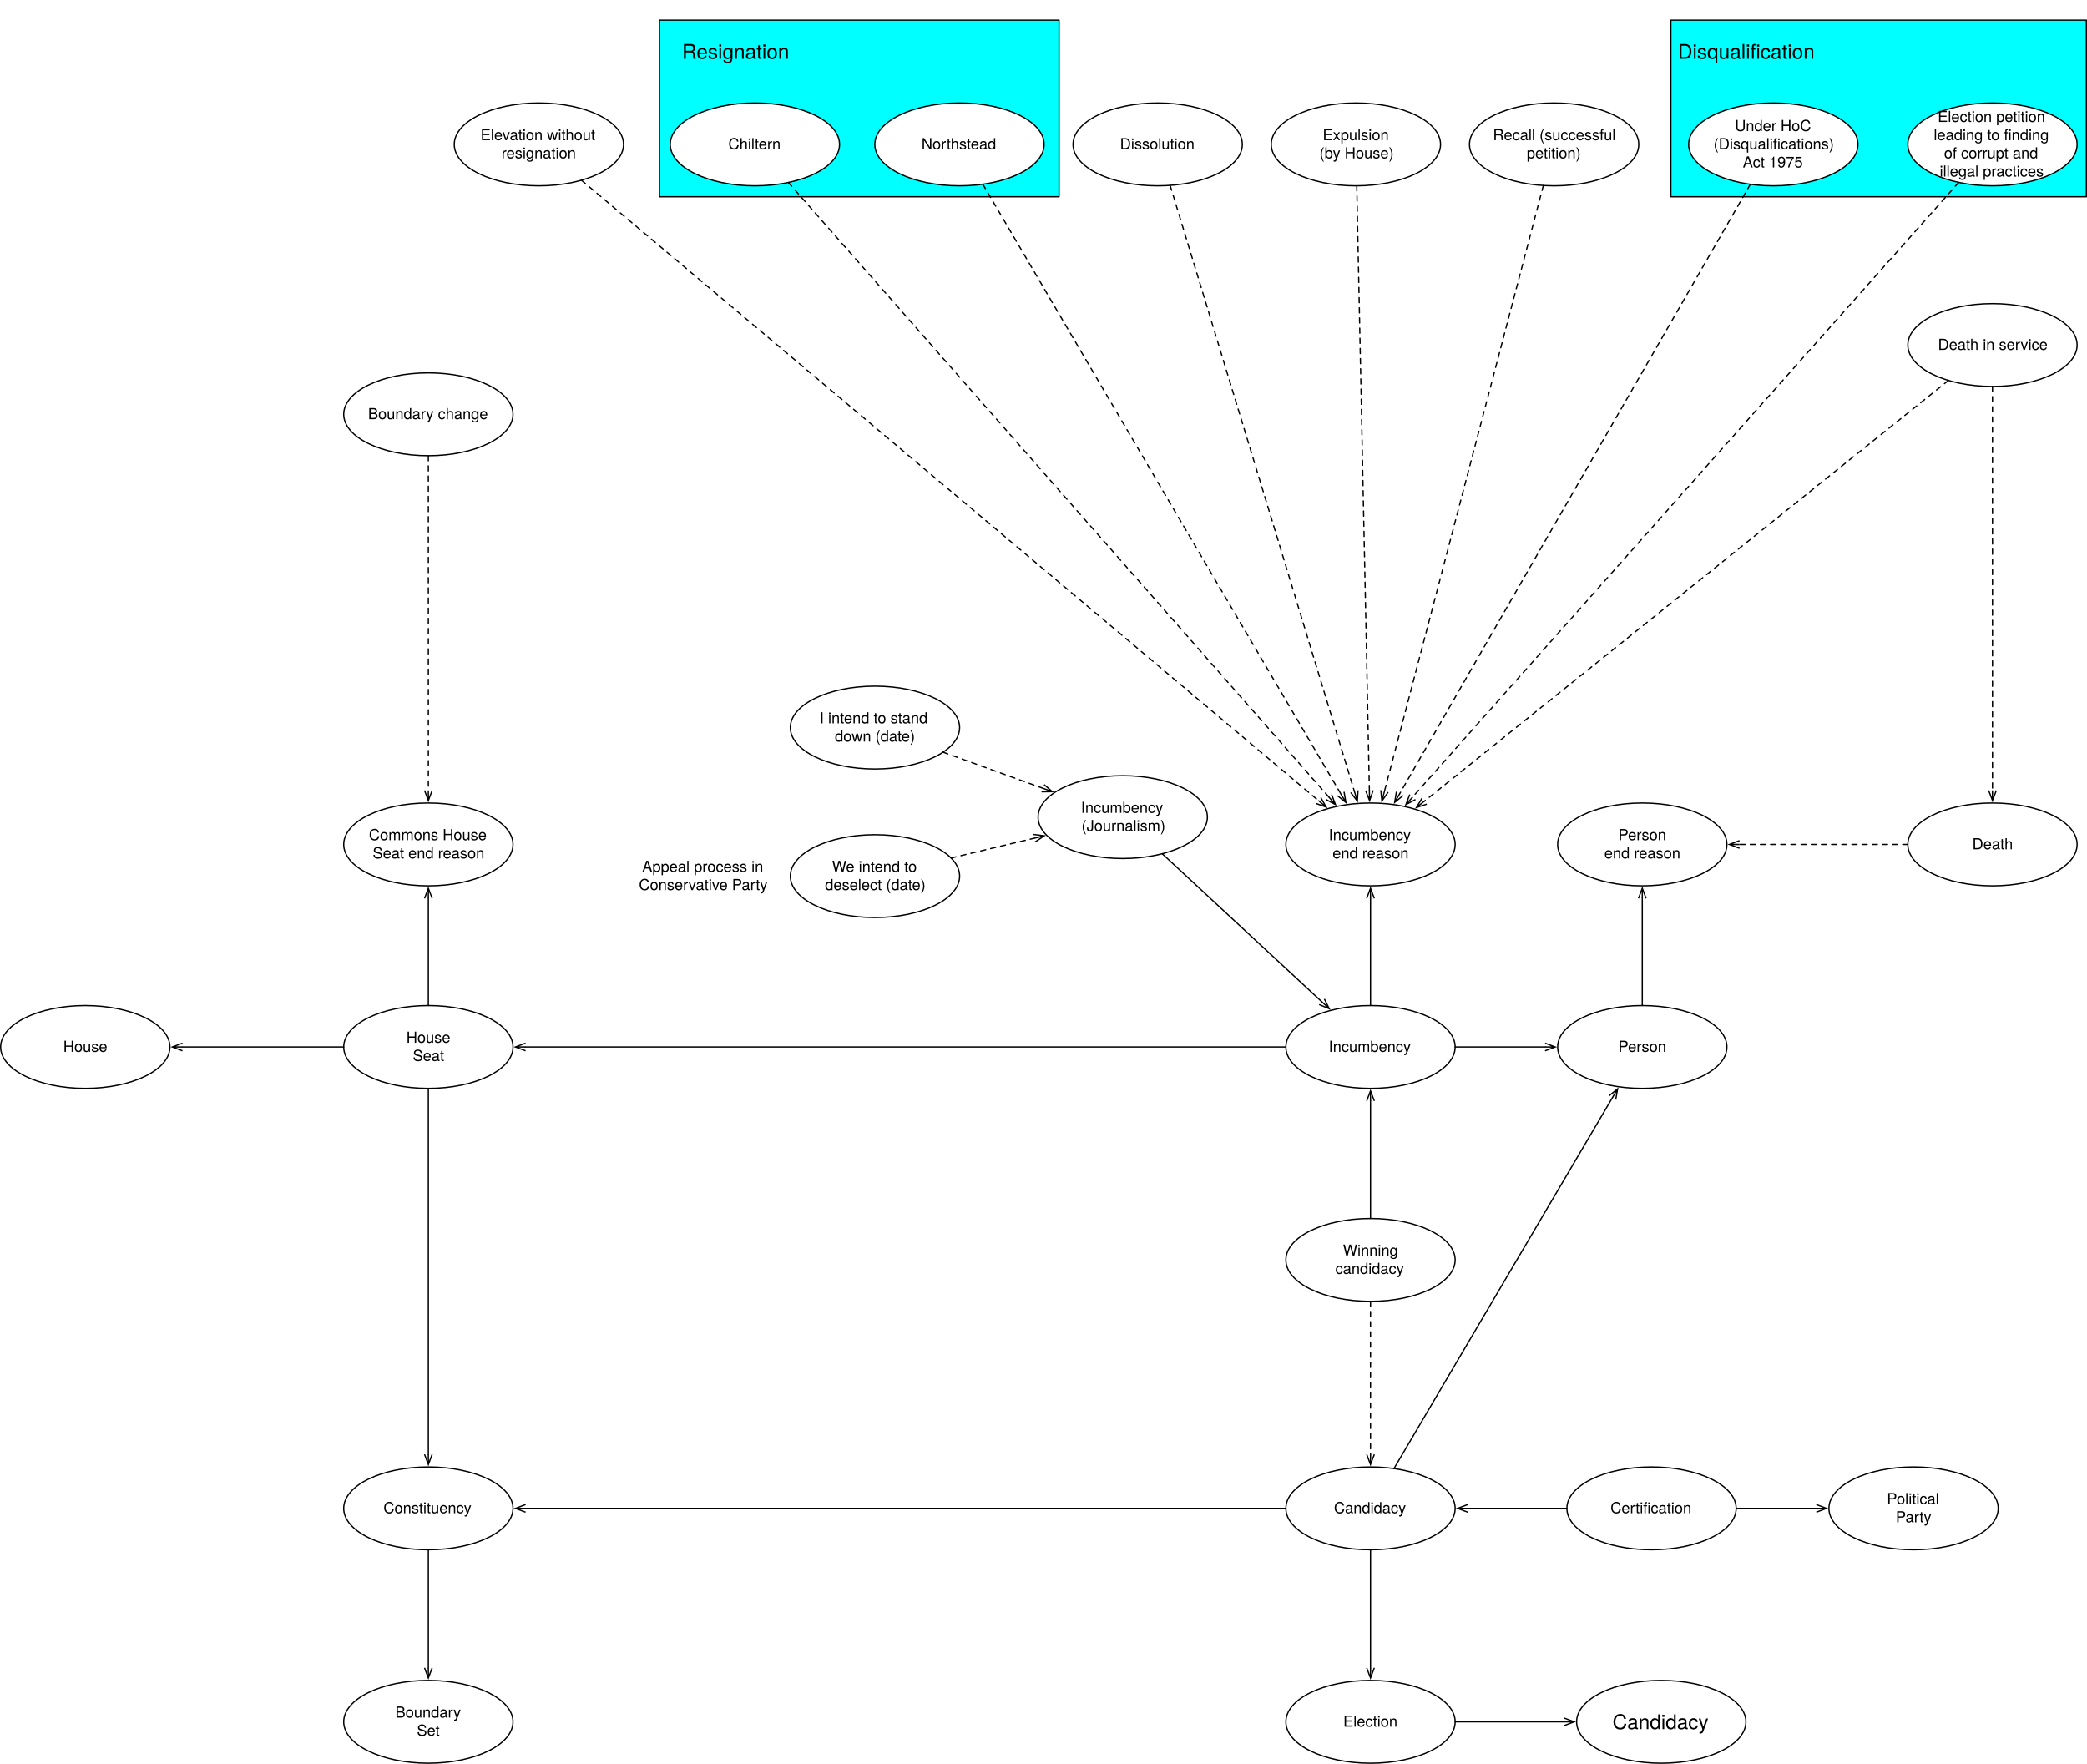
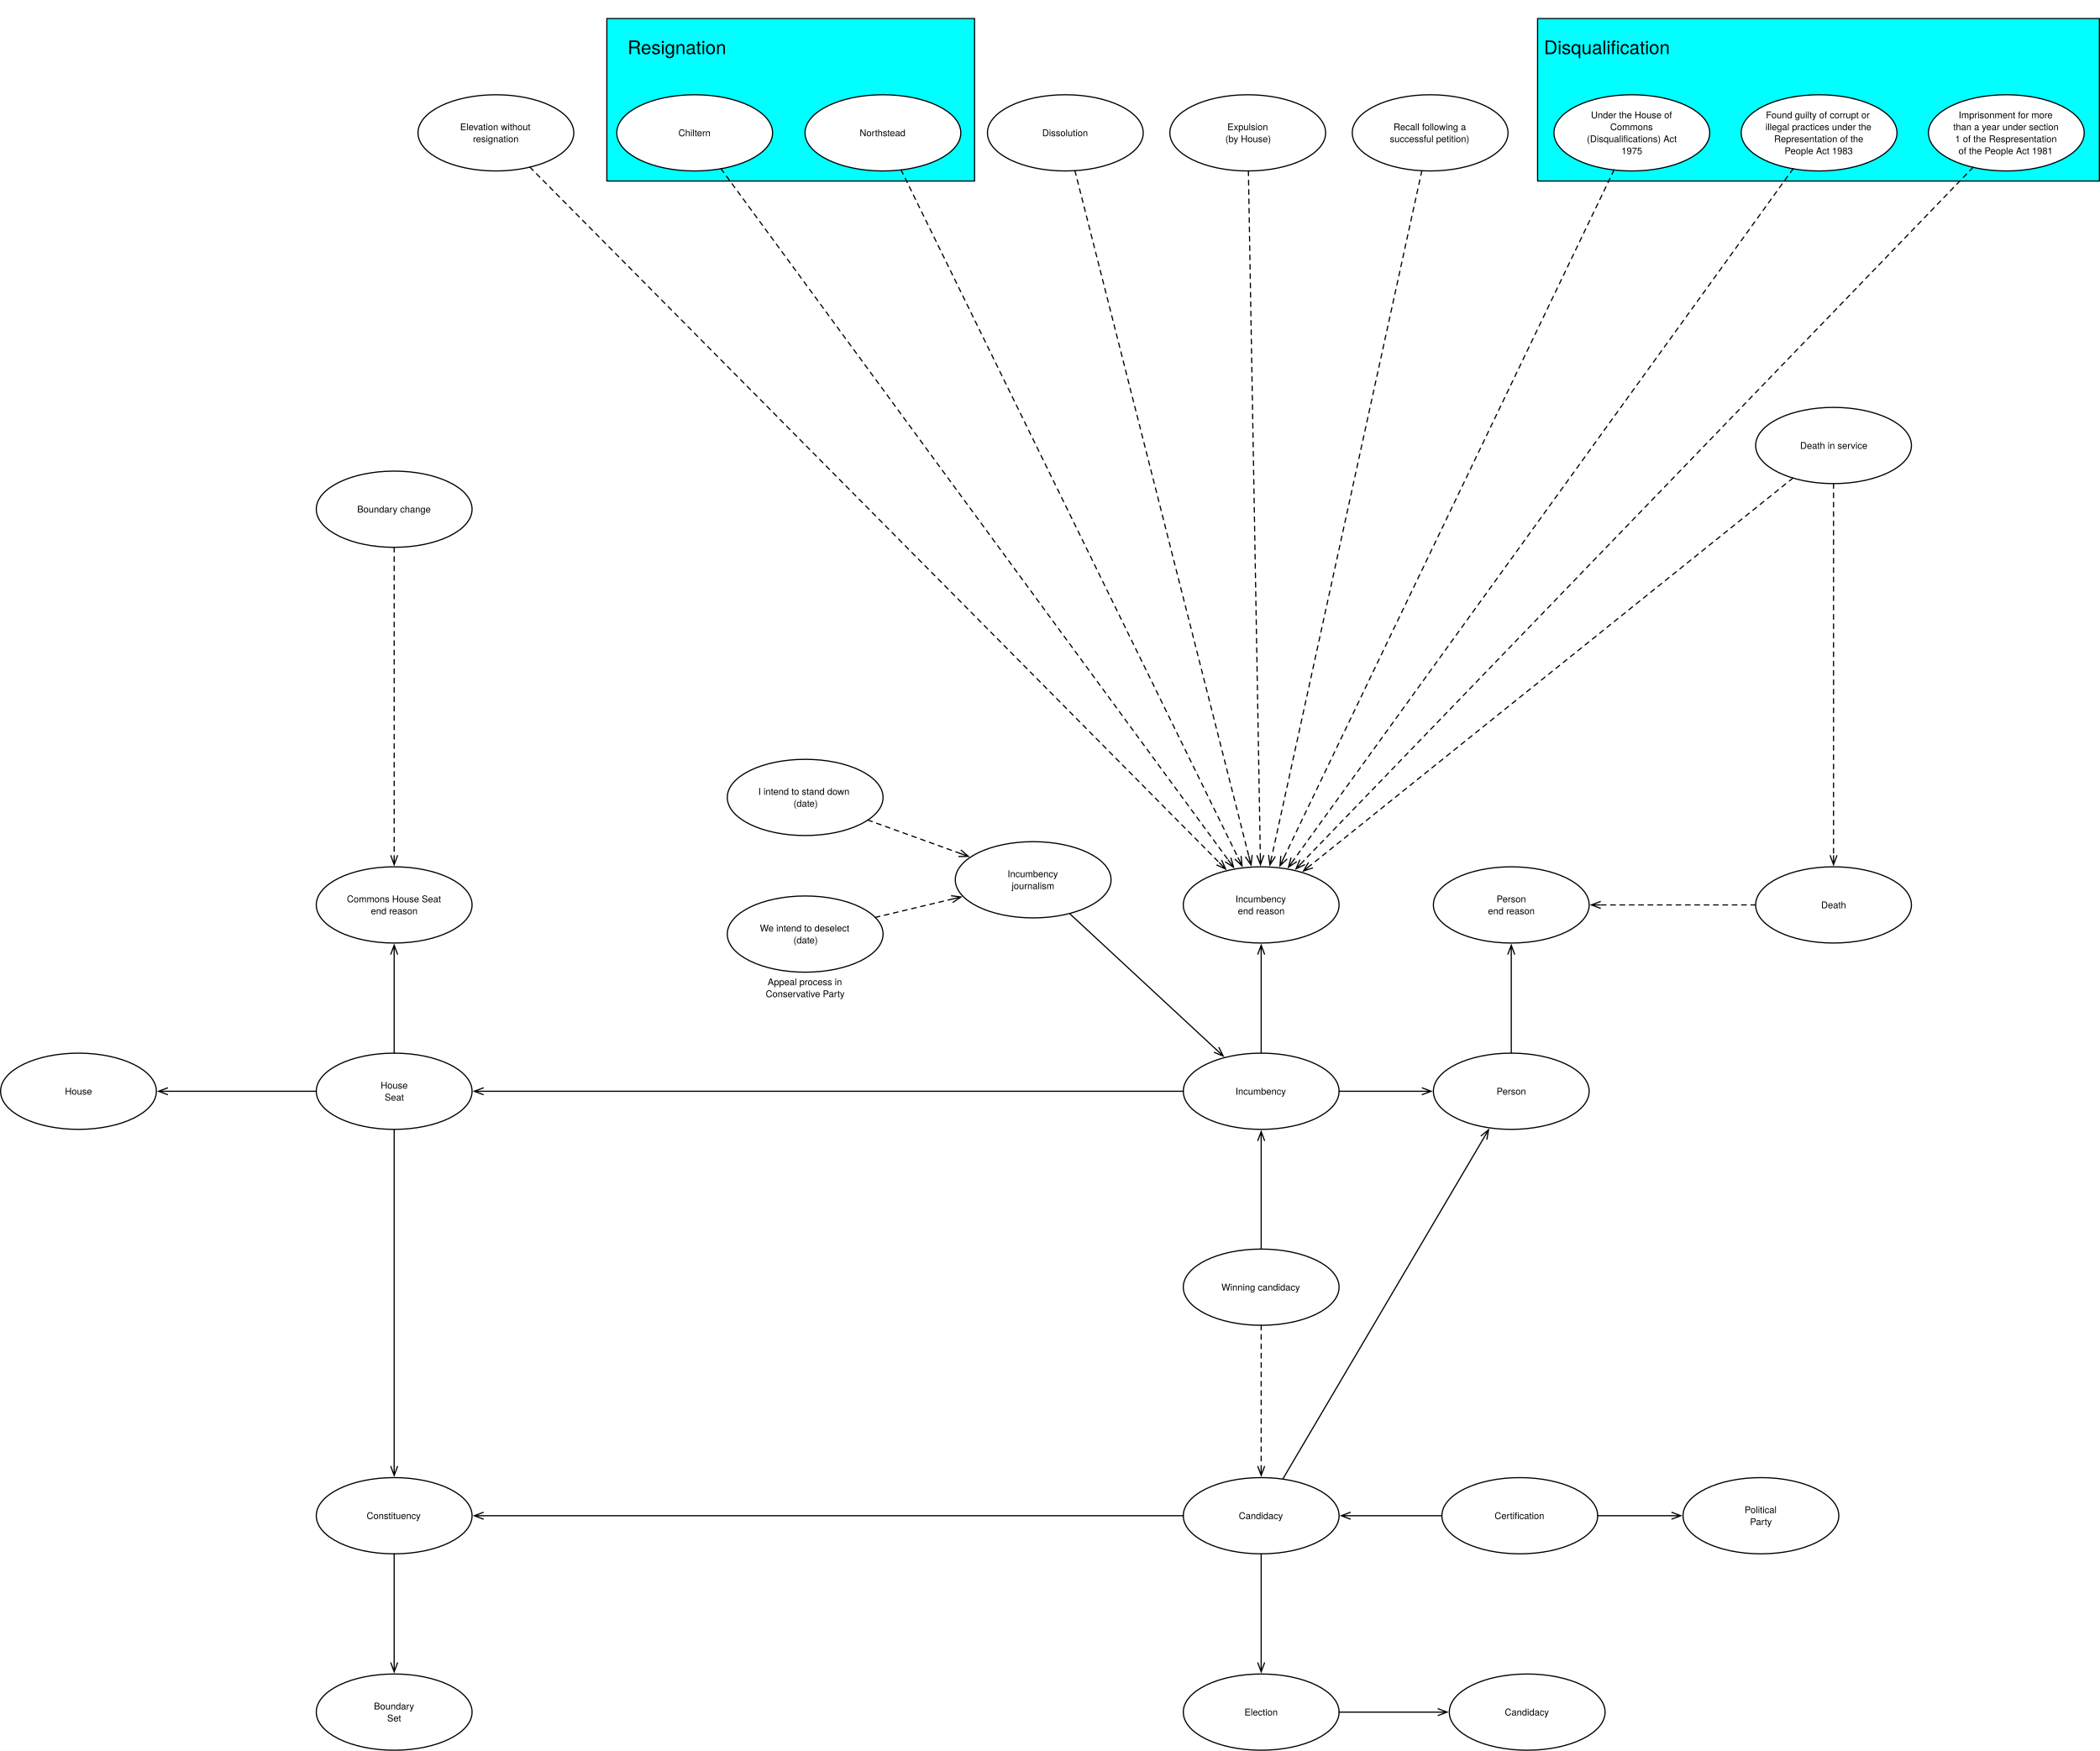
- <svg xmlns="http://www.w3.org/2000/svg" version="1.1" viewBox="-846.5 -469.451 1642.5 1388.148" width="1642.5" height="1388.148">
+ <svg xmlns="http://www.w3.org/2000/svg" version="1.1" viewBox="-846.5 -579 1796 1497.697" width="1796" height="1497.697">
  <defs>
    <marker orient="auto" overflow="visible" markerUnits="strokeWidth" id="StickArrow_Marker" stroke-linejoin="miter" stroke-miterlimit="10" viewBox="-1 -4 10 8" markerWidth="10" markerHeight="8" color="black">
      <g>
        <path d="M 8 0 L 0 0 M 0 -3 L 8 0 L 0 3" fill="none" stroke="currentColor" stroke-width="1" />
      </g>
    </marker>
  </defs>
-   <g id="Canvas_1" stroke="none" stroke-dasharray="none" fill-opacity="1" stroke-opacity="1" fill="none">
-     <rect fill="white" x="-846.5" y="-469.451" width="1642.5" height="1388.148" />
+   <g id="Canvas_1" stroke-opacity="1" stroke-dasharray="none" fill="none" stroke="none" fill-opacity="1">
+     <rect fill="white" x="-846.5" y="-579" width="1796" height="1497.697" />
    <g id="Canvas_1_Layer_1">
      <g id="Graphic_76">
-         <rect x="468.5" y="-453.598" width="327" height="139" fill="aqua" />
-         <rect x="468.5" y="-453.598" width="327" height="139" stroke="black" stroke-linecap="round" stroke-linejoin="round" stroke-width="1" />
+         <rect x="468.5" y="-563.148" width="480.5" height="139" fill="aqua" />
+         <rect x="468.5" y="-563.148" width="480.5" height="139" stroke="black" stroke-linecap="round" stroke-linejoin="round" stroke-width="1" />
      </g>
      <g id="Graphic_67">
-         <rect x="-327.5" y="-453.598" width="314.5" height="139" fill="aqua" />
-         <rect x="-327.5" y="-453.598" width="314.5" height="139" stroke="black" stroke-linecap="round" stroke-linejoin="round" stroke-width="1" />
+         <rect x="-327.5" y="-563.148" width="314.5" height="139" fill="aqua" />
+         <rect x="-327.5" y="-563.148" width="314.5" height="139" stroke="black" stroke-linecap="round" stroke-linejoin="round" stroke-width="1" />
      </g>
      <g id="Graphic_2">
        <ellipse cx="446" cy="354.5" rx="66.614" ry="32.598" fill="white" />
        <ellipse cx="446" cy="354.5" rx="66.614" ry="32.598" stroke="black" stroke-linecap="round" stroke-linejoin="round" stroke-width="1" />
-         <text transform="translate(397.7087 347.332)" fill="black">
-           <tspan font-family="Helvetica Neue" font-size="12" fill="black" x="29.403" y="11">Person</tspan>
+         <text transform="translate(397.7087 349.388)" fill="black">
+           <tspan font-family="Helvetica Neue" font-size="8" fill="black" x="35.699" y="8">Person</tspan>
        </text>
      </g>
      <g id="Graphic_4">
        <ellipse cx="232.114" cy="354.5" rx="66.614" ry="32.598" fill="white" />
        <ellipse cx="232.114" cy="354.5" rx="66.614" ry="32.598" stroke="black" stroke-linecap="round" stroke-linejoin="round" stroke-width="1" />
-         <text transform="translate(183.8228 347.332)" fill="black">
-           <tspan font-family="Helvetica Neue" font-size="12" fill="black" x="15.387" y="11">Incumbency</tspan>
+         <text transform="translate(183.8228 349.388)" fill="black">
+           <tspan font-family="Helvetica Neue" font-size="8" fill="black" x="26.355" y="8">Incumbency</tspan>
        </text>
      </g>
      <g id="Graphic_5">
        <ellipse cx="-509.386" cy="354.5" rx="66.614" ry="32.598" fill="white" />
        <ellipse cx="-509.386" cy="354.5" rx="66.614" ry="32.598" stroke="black" stroke-linecap="round" stroke-linejoin="round" stroke-width="1" />
-         <text transform="translate(-557.6772 340.164)" fill="black">
-           <tspan font-family="Helvetica Neue" font-size="12" fill="black" x="30.957" y="11">House</tspan>
-           <tspan font-family="Helvetica Neue" font-size="12" fill="black" x="36.069" y="25.336">Seat</tspan>
+         <text transform="translate(-557.6772 344.276)" fill="black">
+           <tspan font-family="Helvetica Neue" font-size="8" fill="black" x="36.735" y="8">House</tspan>
+           <tspan font-family="Helvetica Neue" font-size="8" fill="black" x="40.143" y="18.224">Seat</tspan>
        </text>
      </g>
      <g id="Graphic_6">
        <ellipse cx="-779.386" cy="354.5" rx="66.614" ry="32.598" fill="white" />
        <ellipse cx="-779.386" cy="354.5" rx="66.614" ry="32.598" stroke="black" stroke-linecap="round" stroke-linejoin="round" stroke-width="1" />
-         <text transform="translate(-827.6772 347.332)" fill="black">
-           <tspan font-family="Helvetica Neue" font-size="12" fill="black" x="30.957" y="11">House</tspan>
+         <text transform="translate(-827.6772 349.388)" fill="black">
+           <tspan font-family="Helvetica Neue" font-size="8" fill="black" x="36.735" y="8">House</tspan>
        </text>
      </g>
      <g id="Line_7">
        <line x1="298.728" y1="354.5" x2="369.486" y2="354.5" marker-end="url(#StickArrow_Marker)" stroke="black" stroke-linecap="round" stroke-linejoin="round" stroke-width="1" />
      </g>
      <g id="Line_8">
        <line x1="165.5" y1="354.5" x2="-432.872" y2="354.5" marker-end="url(#StickArrow_Marker)" stroke="black" stroke-linecap="round" stroke-linejoin="round" stroke-width="1" />
      </g>
      <g id="Line_9">
        <line x1="-576" y1="354.5" x2="-702.872" y2="354.5" marker-end="url(#StickArrow_Marker)" stroke="black" stroke-linecap="round" stroke-linejoin="round" stroke-width="1" />
      </g>
      <g id="Graphic_10">
        <ellipse cx="-509.386" cy="717.598" rx="66.614" ry="32.598" fill="white" />
        <ellipse cx="-509.386" cy="717.598" rx="66.614" ry="32.598" stroke="black" stroke-linecap="round" stroke-linejoin="round" stroke-width="1" />
-         <text transform="translate(-557.6772 710.4304)" fill="black">
-           <tspan font-family="Helvetica Neue" font-size="12" fill="black" x="12.951" y="11">Constituency</tspan>
+         <text transform="translate(-557.6772 712.4864)" fill="black">
+           <tspan font-family="Helvetica Neue" font-size="8" fill="black" x="24.731" y="8">Constituency</tspan>
        </text>
      </g>
      <g id="Line_11">
        <line x1="-509.386" y1="387.098" x2="-509.386" y2="675.1" marker-end="url(#StickArrow_Marker)" stroke="black" stroke-linecap="round" stroke-linejoin="round" stroke-width="1" />
      </g>
      <g id="Graphic_12">
        <ellipse cx="-509.386" cy="885.598" rx="66.614" ry="32.598" fill="white" />
        <ellipse cx="-509.386" cy="885.598" rx="66.614" ry="32.598" stroke="black" stroke-linecap="round" stroke-linejoin="round" stroke-width="1" />
-         <text transform="translate(-557.6772 871.2624)" fill="black">
-           <tspan font-family="Helvetica Neue" font-size="12" fill="black" x="22.287" y="11">Boundary</tspan>
-           <tspan font-family="Helvetica Neue" font-size="12" fill="black" x="39.291" y="25.336">Set</tspan>
+         <text transform="translate(-557.6772 875.3744)" fill="black">
+           <tspan font-family="Helvetica Neue" font-size="8" fill="black" x="30.955" y="8">Boundary</tspan>
+           <tspan font-family="Helvetica Neue" font-size="8" fill="black" x="42.291" y="18.224">Set</tspan>
        </text>
      </g>
      <g id="Line_13">
        <line x1="-509.386" y1="750.197" x2="-509.386" y2="843.1" marker-end="url(#StickArrow_Marker)" stroke="black" stroke-linecap="round" stroke-linejoin="round" stroke-width="1" />
      </g>
      <g id="Graphic_16">
        <ellipse cx="232.114" cy="522.098" rx="66.614" ry="32.598" fill="white" />
        <ellipse cx="232.114" cy="522.098" rx="66.614" ry="32.598" stroke="black" stroke-linecap="round" stroke-linejoin="round" stroke-width="1" />
-         <text transform="translate(183.8228 507.7624)" fill="black">
-           <tspan font-family="Helvetica Neue" font-size="12" fill="black" x="26.619" y="11">Winning </tspan>
-           <tspan font-family="Helvetica Neue" font-size="12" fill="black" x="20.619" y="25.336">candidacy</tspan>
+         <text transform="translate(183.8228 516.9864)" fill="black">
+           <tspan font-family="Helvetica Neue" font-size="8" fill="black" x="14.283" y="8">Winning candidacy</tspan>
        </text>
      </g>
      <g id="Line_17">
        <line x1="232.114" y1="554.697" x2="232.114" y2="675.1" marker-end="url(#StickArrow_Marker)" stroke="black" stroke-linecap="round" stroke-linejoin="round" stroke-dasharray="4.0,4.0" stroke-width="1" />
      </g>
      <g id="Line_18">
        <line x1="232.114" y1="489.5" x2="232.114" y2="396.998" marker-end="url(#StickArrow_Marker)" stroke="black" stroke-linecap="round" stroke-linejoin="round" stroke-width="1" />
      </g>
      <g id="Graphic_20">
        <ellipse cx="232.114" cy="195.098" rx="66.614" ry="32.598" fill="white" />
        <ellipse cx="232.114" cy="195.098" rx="66.614" ry="32.598" stroke="black" stroke-linecap="round" stroke-linejoin="round" stroke-width="1" />
-         <text transform="translate(183.8228 180.7624)" fill="black">
-           <tspan font-family="Helvetica Neue" font-size="12" fill="black" x="15.387" y="11">Incumbency</tspan>
-           <tspan font-family="Helvetica Neue" font-size="12" fill="black" x="18.393" y="25.336">end reason</tspan>
+         <text transform="translate(183.8228 184.8744)" fill="black">
+           <tspan font-family="Helvetica Neue" font-size="8" fill="black" x="26.355" y="8">Incumbency</tspan>
+           <tspan font-family="Helvetica Neue" font-size="8" fill="black" x="28.359" y="18.224">end reason</tspan>
        </text>
      </g>
      <g id="Line_21">
        <line x1="232.114" y1="321.902" x2="232.114" y2="237.597" marker-end="url(#StickArrow_Marker)" stroke="black" stroke-linecap="round" stroke-linejoin="round" stroke-width="1" />
      </g>
      <g id="Graphic_22">
-         <ellipse cx="-252.386" cy="-355.803" rx="66.614" ry="32.598" fill="white" />
-         <ellipse cx="-252.386" cy="-355.803" rx="66.614" ry="32.598" stroke="black" stroke-linecap="round" stroke-linejoin="round" stroke-width="1" />
-         <text transform="translate(-300.6772 -362.9712)" fill="black">
-           <tspan font-family="Helvetica Neue" font-size="12" fill="black" x="27.405" y="11">Chiltern</tspan>
+         <ellipse cx="-252.386" cy="-465.352" rx="66.614" ry="32.598" fill="white" />
+         <ellipse cx="-252.386" cy="-465.352" rx="66.614" ry="32.598" stroke="black" stroke-linecap="round" stroke-linejoin="round" stroke-width="1" />
+         <text transform="translate(-300.6772 -470.4644)" fill="black">
+           <tspan font-family="Helvetica Neue" font-size="8" fill="black" x="34.367" y="8">Chiltern</tspan>
        </text>
      </g>
      <g id="Line_24">
-         <line x1="-226.045" y1="-325.852" x2="199.235" y2="157.713" marker-end="url(#StickArrow_Marker)" stroke="black" stroke-linecap="round" stroke-linejoin="round" stroke-dasharray="4.0,4.0" stroke-width="1" />
+         <line x1="-229.873" y1="-434.664" x2="203.746" y2="156.427" marker-end="url(#StickArrow_Marker)" stroke="black" stroke-linecap="round" stroke-linejoin="round" stroke-dasharray="4.0,4.0" stroke-width="1" />
      </g>
      <g id="Graphic_25">
-         <ellipse cx="-91.386" cy="-355.803" rx="66.614" ry="32.598" fill="white" />
-         <ellipse cx="-91.386" cy="-355.803" rx="66.614" ry="32.598" stroke="black" stroke-linecap="round" stroke-linejoin="round" stroke-width="1" />
-         <text transform="translate(-139.6772 -362.9712)" fill="black">
-           <tspan font-family="Helvetica Neue" font-size="12" fill="black" x="18.399" y="11">Northstead</tspan>
+         <ellipse cx="-91.386" cy="-465.352" rx="66.614" ry="32.598" fill="white" />
+         <ellipse cx="-91.386" cy="-465.352" rx="66.614" ry="32.598" stroke="black" stroke-linecap="round" stroke-linejoin="round" stroke-width="1" />
+         <text transform="translate(-139.6772 -470.4644)" fill="black">
+           <tspan font-family="Helvetica Neue" font-size="8" fill="black" x="28.363" y="8">Northstead</tspan>
        </text>
      </g>
      <g id="Line_26">
-         <line x1="-72.985" y1="-324.467" x2="208.7" y2="155.225" marker-end="url(#StickArrow_Marker)" stroke="black" stroke-linecap="round" stroke-linejoin="round" stroke-dasharray="4.0,4.0" stroke-width="1" />
+         <line x1="-75.856" y1="-433.647" x2="212.23" y2="154.503" marker-end="url(#StickArrow_Marker)" stroke="black" stroke-linecap="round" stroke-linejoin="round" stroke-dasharray="4.0,4.0" stroke-width="1" />
      </g>
      <g id="Graphic_27">
-         <ellipse cx="64.614" cy="-355.803" rx="66.614" ry="32.598" fill="white" />
-         <ellipse cx="64.614" cy="-355.803" rx="66.614" ry="32.598" stroke="black" stroke-linecap="round" stroke-linejoin="round" stroke-width="1" />
-         <text transform="translate(16.32284 -362.9712)" fill="black">
-           <tspan font-family="Helvetica Neue" font-size="12" fill="black" x="18.621" y="11">Dissolution</tspan>
+         <ellipse cx="64.614" cy="-465.352" rx="66.614" ry="32.598" fill="white" />
+         <ellipse cx="64.614" cy="-465.352" rx="66.614" ry="32.598" stroke="black" stroke-linecap="round" stroke-linejoin="round" stroke-width="1" />
+         <text transform="translate(16.32284 -470.4644)" fill="black">
+           <tspan font-family="Helvetica Neue" font-size="8" fill="black" x="28.511" y="8">Dissolution</tspan>
        </text>
      </g>
      <g id="Line_28">
-         <line x1="74.418" y1="-323.558" x2="219.43" y2="153.381" marker-end="url(#StickArrow_Marker)" stroke="black" stroke-linecap="round" stroke-linejoin="round" stroke-dasharray="4.0,4.0" stroke-width="1" />
+         <line x1="72.819" y1="-433.001" x2="221.476" y2="153.151" marker-end="url(#StickArrow_Marker)" stroke="black" stroke-linecap="round" stroke-linejoin="round" stroke-dasharray="4.0,4.0" stroke-width="1" />
      </g>
      <g id="Graphic_29">
-         <ellipse cx="220.614" cy="-355.803" rx="66.614" ry="32.598" fill="white" />
-         <ellipse cx="220.614" cy="-355.803" rx="66.614" ry="32.598" stroke="black" stroke-linecap="round" stroke-linejoin="round" stroke-width="1" />
-         <text transform="translate(172.3228 -370.1391)" fill="black">
-           <tspan font-family="Helvetica Neue" font-size="12" fill="black" x="22.179" y="11">Expulsion</tspan>
-           <tspan font-family="Helvetica Neue" font-size="12" fill="black" x="19.623" y="25.336">(by House)</tspan>
+         <ellipse cx="220.614" cy="-465.352" rx="66.614" ry="32.598" fill="white" />
+         <ellipse cx="220.614" cy="-465.352" rx="66.614" ry="32.598" stroke="black" stroke-linecap="round" stroke-linejoin="round" stroke-width="1" />
+         <text transform="translate(172.3228 -475.5764)" fill="black">
+           <tspan font-family="Helvetica Neue" font-size="8" fill="black" x="30.883" y="8">Expulsion</tspan>
+           <tspan font-family="Helvetica Neue" font-size="8" fill="black" x="29.179" y="18.224">(by House)</tspan>
        </text>
      </g>
      <g id="Line_30">
-         <line x1="221.295" y1="-323.206" x2="231.227" y2="152.604" marker-end="url(#StickArrow_Marker)" stroke="black" stroke-linecap="round" stroke-linejoin="round" stroke-dasharray="4.0,4.0" stroke-width="1" />
+         <line x1="221.182" y1="-432.755" x2="231.374" y2="152.603" marker-end="url(#StickArrow_Marker)" stroke="black" stroke-linecap="round" stroke-linejoin="round" stroke-dasharray="4.0,4.0" stroke-width="1" />
      </g>
      <g id="Graphic_31">
-         <ellipse cx="549.114" cy="-355.803" rx="66.614" ry="32.598" fill="white" />
-         <ellipse cx="549.114" cy="-355.803" rx="66.614" ry="32.598" stroke="black" stroke-linecap="round" stroke-linejoin="round" stroke-width="1" />
-         <text transform="translate(500.8228 -377.3071)" fill="black">
-           <tspan font-family="Helvetica Neue" font-size="12" fill="black" x="18.069" y="11">Under HoC </tspan>
-           <tspan font-family="Helvetica Neue" font-size="12" fill="black" x="1.293" y="25.336">(Disqualifications) </tspan>
-           <tspan font-family="Helvetica Neue" font-size="12" fill="black" x="24.279" y="39.672">Act 1975</tspan>
+         <ellipse cx="549.114" cy="-465.352" rx="66.614" ry="32.598" fill="white" />
+         <ellipse cx="549.114" cy="-465.352" rx="66.614" ry="32.598" stroke="black" stroke-linecap="round" stroke-linejoin="round" stroke-width="1" />
+         <text transform="translate(500.8228 -485.8004)" fill="black">
+           <tspan font-family="Helvetica Neue" font-size="8" fill="black" x="13.323" y="8">Under the House of </tspan>
+           <tspan font-family="Helvetica Neue" font-size="8" fill="black" x="29.763" y="18.224">Commons </tspan>
+           <tspan font-family="Helvetica Neue" font-size="8" fill="black" x="9.847" y="28.448">(Disqualifications) Act </tspan>
+           <tspan font-family="Helvetica Neue" font-size="8" fill="black" x="39.395" y="38.672">1975</tspan>
        </text>
      </g>
      <g id="Line_32">
-         <line x1="531.055" y1="-324.419" x2="255.111" y2="155.134" marker-end="url(#StickArrow_Marker)" stroke="black" stroke-linecap="round" stroke-linejoin="round" stroke-dasharray="4.0,4.0" stroke-width="1" />
+         <line x1="533.88" y1="-433.613" x2="251.632" y2="154.434" marker-end="url(#StickArrow_Marker)" stroke="black" stroke-linecap="round" stroke-linejoin="round" stroke-dasharray="4.0,4.0" stroke-width="1" />
      </g>
      <g id="Graphic_33">
-         <ellipse cx="376.614" cy="-355.803" rx="66.614" ry="32.598" fill="white" />
-         <ellipse cx="376.614" cy="-355.803" rx="66.614" ry="32.598" stroke="black" stroke-linecap="round" stroke-linejoin="round" stroke-width="1" />
-         <text transform="translate(328.3228 -370.1391)" fill="black">
-           <tspan font-family="Helvetica Neue" font-size="12" fill="black" x=".183" y="11">Recall (successful </tspan>
-           <tspan font-family="Helvetica Neue" font-size="12" fill="black" x="26.733" y="25.336">petition)</tspan>
+         <ellipse cx="376.614" cy="-465.352" rx="66.614" ry="32.598" fill="white" />
+         <ellipse cx="376.614" cy="-465.352" rx="66.614" ry="32.598" stroke="black" stroke-linecap="round" stroke-linejoin="round" stroke-width="1" />
+         <text transform="translate(328.3228 -475.5764)" fill="black">
+           <tspan font-family="Helvetica Neue" font-size="8" fill="black" x="16.967" y="8">Recall following a </tspan>
+           <tspan font-family="Helvetica Neue" font-size="8" fill="black" x="13.843" y="18.224">successful petition)</tspan>
        </text>
      </g>
      <g id="Line_34">
-         <line x1="368.133" y1="-323.468" x2="243.107" y2="153.188" marker-end="url(#StickArrow_Marker)" stroke="black" stroke-linecap="round" stroke-linejoin="round" stroke-dasharray="4.0,4.0" stroke-width="1" />
+         <line x1="369.522" y1="-432.938" x2="241.322" y2="153.013" marker-end="url(#StickArrow_Marker)" stroke="black" stroke-linecap="round" stroke-linejoin="round" stroke-dasharray="4.0,4.0" stroke-width="1" />
      </g>
      <g id="Graphic_35">
-         <ellipse cx="721.614" cy="-355.803" rx="66.614" ry="32.598" fill="white" />
-         <ellipse cx="721.614" cy="-355.803" rx="66.614" ry="32.598" stroke="black" stroke-linecap="round" stroke-linejoin="round" stroke-width="1" />
-         <text transform="translate(673.3228 -384.4751)" fill="black">
-           <tspan font-family="Helvetica Neue" font-size="12" fill="black" x="5.175" y="11">Election petition </tspan>
-           <tspan font-family="Helvetica Neue" font-size="12" fill="black" x="2.061" y="25.336">leading to finding </tspan>
-           <tspan font-family="Helvetica Neue" font-size="12" fill="black" x="10.173" y="39.672">of corrupt and </tspan>
-           <tspan font-family="Helvetica Neue" font-size="12" fill="black" x="6.741" y="54.008">illegal practices</tspan>
+         <ellipse cx="709.25" cy="-465.352" rx="66.614" ry="32.598" fill="white" />
+         <ellipse cx="709.25" cy="-465.352" rx="66.614" ry="32.598" stroke="black" stroke-linecap="round" stroke-linejoin="round" stroke-width="1" />
+         <text transform="translate(660.9587 -485.8004)" fill="black">
+           <tspan font-family="Helvetica Neue" font-size="8" fill="black" x="2.803" y="8">Found guilty of corrupt or </tspan>
+           <tspan font-family="Helvetica Neue" font-size="8" fill="black" x="2.435" y="18.224">illegal practices under the </tspan>
+           <tspan font-family="Helvetica Neue" font-size="8" fill="black" x="9.839" y="28.448">Representation of the </tspan>
+           <tspan font-family="Helvetica Neue" font-size="8" fill="black" x="18.727" y="38.672">People Act 1983</tspan>
        </text>
      </g>
      <g id="Line_36">
-         <line x1="695.044" y1="-325.901" x2="265.26" y2="157.795" marker-end="url(#StickArrow_Marker)" stroke="black" stroke-linecap="round" stroke-linejoin="round" stroke-dasharray="4.0,4.0" stroke-width="1" />
+         <line x1="687.041" y1="-434.611" x2="260.12" y2="156.332" marker-end="url(#StickArrow_Marker)" stroke="black" stroke-linecap="round" stroke-linejoin="round" stroke-dasharray="4.0,4.0" stroke-width="1" />
      </g>
      <g id="Graphic_44">
        <ellipse cx="232.114" cy="717.598" rx="66.614" ry="32.598" fill="white" />
        <ellipse cx="232.114" cy="717.598" rx="66.614" ry="32.598" stroke="black" stroke-linecap="round" stroke-linejoin="round" stroke-width="1" />
-         <text transform="translate(183.8228 710.4304)" fill="black">
-           <tspan font-family="Helvetica Neue" font-size="12" fill="black" x="19.509" y="11">Candidacy</tspan>
+         <text transform="translate(183.8228 712.4864)" fill="black">
+           <tspan font-family="Helvetica Neue" font-size="8" fill="black" x="29.103" y="8">Candidacy</tspan>
        </text>
      </g>
      <g id="Line_45">
        <line x1="165.5" y1="717.598" x2="-432.872" y2="717.598" marker-end="url(#StickArrow_Marker)" stroke="black" stroke-linecap="round" stroke-linejoin="round" stroke-width="1" />
      </g>
      <g id="Graphic_46">
        <ellipse cx="659.509" cy="717.598" rx="66.614" ry="32.598" fill="white" />
        <ellipse cx="659.509" cy="717.598" rx="66.614" ry="32.598" stroke="black" stroke-linecap="round" stroke-linejoin="round" stroke-width="1" />
-         <text transform="translate(611.2178 703.2624)" fill="black">
-           <tspan font-family="Helvetica Neue" font-size="12" fill="black" x="27.297" y="11">Political</tspan>
-           <tspan font-family="Helvetica Neue" font-size="12" fill="black" x="34.293" y="25.336">Party</tspan>
+         <text transform="translate(611.2178 707.3744)" fill="black">
+           <tspan font-family="Helvetica Neue" font-size="8" fill="black" x="34.295" y="8">Political</tspan>
+           <tspan font-family="Helvetica Neue" font-size="8" fill="black" x="38.959" y="18.224">Party</tspan>
        </text>
      </g>
      <g id="Graphic_47">
        <ellipse cx="453.281" cy="717.598" rx="66.614" ry="32.598" fill="white" />
        <ellipse cx="453.281" cy="717.598" rx="66.614" ry="32.598" stroke="black" stroke-linecap="round" stroke-linejoin="round" stroke-width="1" />
-         <text transform="translate(404.9895 710.4304)" fill="black">
-           <tspan font-family="Helvetica Neue" font-size="12" fill="black" x="15.963" y="11">Certification</tspan>
+         <text transform="translate(404.9895 712.4864)" fill="black">
+           <tspan font-family="Helvetica Neue" font-size="8" fill="black" x="26.739" y="8">Certification</tspan>
        </text>
      </g>
      <g id="Line_48">
        <line x1="386.667" y1="717.598" x2="308.628" y2="717.598" marker-end="url(#StickArrow_Marker)" stroke="black" stroke-linecap="round" stroke-linejoin="round" stroke-width="1" />
      </g>
      <g id="Line_49">
        <line x1="519.895" y1="717.598" x2="582.995" y2="717.598" marker-end="url(#StickArrow_Marker)" stroke="black" stroke-linecap="round" stroke-linejoin="round" stroke-width="1" />
      </g>
      <g id="Line_50">
        <line x1="250.569" y1="686.27" x2="422.521" y2="394.359" marker-end="url(#StickArrow_Marker)" stroke="black" stroke-linecap="round" stroke-linejoin="round" stroke-width="1" />
      </g>
      <g id="Graphic_51">
        <ellipse cx="232.114" cy="885.598" rx="66.614" ry="32.598" fill="white" />
        <ellipse cx="232.114" cy="885.598" rx="66.614" ry="32.598" stroke="black" stroke-linecap="round" stroke-linejoin="round" stroke-width="1" />
-         <text transform="translate(183.8228 878.4304)" fill="black">
-           <tspan font-family="Helvetica Neue" font-size="12" fill="black" x="26.847" y="11">Election</tspan>
+         <text transform="translate(183.8228 880.4864)" fill="black">
+           <tspan font-family="Helvetica Neue" font-size="8" fill="black" x="33.995" y="8">Election</tspan>
        </text>
      </g>
      <g id="Line_52">
        <line x1="232.114" y1="750.197" x2="232.114" y2="843.1" marker-end="url(#StickArrow_Marker)" stroke="black" stroke-linecap="round" stroke-linejoin="round" stroke-width="1" />
      </g>
      <g id="Graphic_54">
-         <ellipse cx="460.938" cy="885.598" rx="66.614" ry="32.598" fill="white" />
-         <ellipse cx="460.938" cy="885.598" rx="66.614" ry="32.598" stroke="black" stroke-linecap="round" stroke-linejoin="round" stroke-width="1" />
-         <text transform="translate(412.647 876.3744)" fill="black">
-           <tspan font-family="Helvetica Neue" font-size="16" fill="black" x="9.915" y="15">Candidacy</tspan>
+         <ellipse cx="459.614" cy="885.598" rx="66.614" ry="32.598" fill="white" />
+         <ellipse cx="459.614" cy="885.598" rx="66.614" ry="32.598" stroke="black" stroke-linecap="round" stroke-linejoin="round" stroke-width="1" />
+         <text transform="translate(411.3228 880.4864)" fill="black">
+           <tspan font-family="Helvetica Neue" font-size="8" fill="black" x="29.103" y="8">Candidacy</tspan>
        </text>
      </g>
      <g id="Line_55">
-         <line x1="298.728" y1="885.598" x2="384.424" y2="885.598" marker-end="url(#StickArrow_Marker)" stroke="black" stroke-linecap="round" stroke-linejoin="round" stroke-width="1" />
+         <line x1="298.728" y1="885.598" x2="383.1" y2="885.598" marker-end="url(#StickArrow_Marker)" stroke="black" stroke-linecap="round" stroke-linejoin="round" stroke-width="1" />
      </g>
      <g id="Graphic_56">
        <ellipse cx="37.114" cy="173.598" rx="66.614" ry="32.598" fill="white" />
        <ellipse cx="37.114" cy="173.598" rx="66.614" ry="32.598" stroke="black" stroke-linecap="round" stroke-linejoin="round" stroke-width="1" />
-         <text transform="translate(-11.17717 159.2624)" fill="black">
-           <tspan font-family="Helvetica Neue" font-size="12" fill="black" x="15.387" y="11">Incumbency</tspan>
-           <tspan font-family="Helvetica Neue" font-size="12" fill="black" x="15.843" y="25.336">(Journalism)</tspan>
+         <text transform="translate(-11.17717 163.3744)" fill="black">
+           <tspan font-family="Helvetica Neue" font-size="8" fill="black" x="26.355" y="8">Incumbency</tspan>
+           <tspan font-family="Helvetica Neue" font-size="8" fill="black" x="29.919" y="18.224">journalism</tspan>
        </text>
      </g>
      <g id="Line_57">
        <line x1="68.202" y1="202.439" x2="193.768" y2="318.926" marker-end="url(#StickArrow_Marker)" stroke="black" stroke-linecap="round" stroke-linejoin="round" stroke-width="1" />
      </g>
      <g id="Graphic_58">
        <ellipse cx="-157.886" cy="103.148" rx="66.614" ry="32.598" fill="white" />
        <ellipse cx="-157.886" cy="103.148" rx="66.614" ry="32.598" stroke="black" stroke-linecap="round" stroke-linejoin="round" stroke-width="1" />
-         <text transform="translate(-206.1772 88.81164)" fill="black">
-           <tspan font-family="Helvetica Neue" font-size="12" fill="black" x="4.719" y="11">I intend to stand </tspan>
-           <tspan font-family="Helvetica Neue" font-size="12" fill="black" x="16.737" y="25.336">down (date)</tspan>
+         <text transform="translate(-206.1772 92.92364)" fill="black">
+           <tspan font-family="Helvetica Neue" font-size="8" fill="black" x="8.207" y="8">I intend to stand down </tspan>
+           <tspan font-family="Helvetica Neue" font-size="8" fill="black" x="38.291" y="18.224">(date)</tspan>
        </text>
      </g>
      <g id="Line_59">
        <line x1="-104.287" y1="122.512" x2="-25.795" y2="150.87" marker-end="url(#StickArrow_Marker)" stroke="black" stroke-linecap="round" stroke-linejoin="round" stroke-dasharray="4.0,4.0" stroke-width="1" />
      </g>
      <g id="Graphic_60">
        <ellipse cx="-157.886" cy="220.049" rx="66.614" ry="32.598" fill="white" />
        <ellipse cx="-157.886" cy="220.049" rx="66.614" ry="32.598" stroke="black" stroke-linecap="round" stroke-linejoin="round" stroke-width="1" />
-         <text transform="translate(-206.1772 205.7132)" fill="black">
-           <tspan font-family="Helvetica Neue" font-size="12" fill="black" x="14.511" y="11">We intend to </tspan>
-           <tspan font-family="Helvetica Neue" font-size="12" fill="black" x="8.955" y="25.336">deselect (date)</tspan>
+         <text transform="translate(-206.1772 209.8252)" fill="black">
+           <tspan font-family="Helvetica Neue" font-size="8" fill="black" x="9.547" y="8">We intend to deselect </tspan>
+           <tspan font-family="Helvetica Neue" font-size="8" fill="black" x="38.291" y="18.224">(date)</tspan>
        </text>
      </g>
      <g id="Line_61">
        <line x1="-97.975" y1="205.778" x2="-32.428" y2="190.164" marker-end="url(#StickArrow_Marker)" stroke="black" stroke-linecap="round" stroke-linejoin="round" stroke-dasharray="4.0,4.0" stroke-width="1" />
      </g>
      <g id="Graphic_62">
-         <text transform="translate(-348 205.7132)" fill="black">
-           <tspan font-family="Helvetica Neue" font-size="12" fill="black" x="6.88" y="11">Appeal process in </tspan>
-           <tspan font-family="Helvetica Neue" font-size="12" fill="black" x="4.336" y="25.336">Conservative Party</tspan>
+         <text transform="translate(-212.8858 255.8006)" fill="black">
+           <tspan font-family="Helvetica Neue" font-size="8" fill="black" x="22.92" y="8">Appeal process in </tspan>
+           <tspan font-family="Helvetica Neue" font-size="8" fill="black" x="21.224" y="18.224">Conservative Party</tspan>
        </text>
      </g>
      <g id="Graphic_65">
-         <ellipse cx="-422.386" cy="-355.803" rx="66.614" ry="32.598" fill="white" />
-         <ellipse cx="-422.386" cy="-355.803" rx="66.614" ry="32.598" stroke="black" stroke-linecap="round" stroke-linejoin="round" stroke-width="1" />
-         <text transform="translate(-470.6772 -370.1391)" fill="black">
-           <tspan font-family="Helvetica Neue" font-size="12" fill="black" x="2.403" y="11">Elevation without </tspan>
-           <tspan font-family="Helvetica Neue" font-size="12" fill="black" x="18.843" y="25.336">resignation</tspan>
+         <ellipse cx="-422.386" cy="-465.352" rx="66.614" ry="32.598" fill="white" />
+         <ellipse cx="-422.386" cy="-465.352" rx="66.614" ry="32.598" stroke="black" stroke-linecap="round" stroke-linejoin="round" stroke-width="1" />
+         <text transform="translate(-470.6772 -475.5764)" fill="black">
+           <tspan font-family="Helvetica Neue" font-size="8" fill="black" x="17.699" y="8">Elevation without </tspan>
+           <tspan font-family="Helvetica Neue" font-size="8" fill="black" x="28.659" y="18.224">resignation</tspan>
        </text>
      </g>
      <g id="Line_66">
-         <line x1="-388.896" y1="-327.615" x2="191.051" y2="160.535" marker-end="url(#StickArrow_Marker)" stroke="black" stroke-linecap="round" stroke-linejoin="round" stroke-dasharray="4.0,4.0" stroke-width="1" />
+         <line x1="-393.311" y1="-436.013" x2="196.071" y2="158.727" marker-end="url(#StickArrow_Marker)" stroke="black" stroke-linecap="round" stroke-linejoin="round" stroke-dasharray="4.0,4.0" stroke-width="1" />
      </g>
      <g id="Graphic_68">
-         <text transform="translate(-322.5 -438.1502)" fill="black">
+         <text transform="translate(-322.5 -547.6994)" fill="black">
          <tspan font-family="Helvetica Neue" font-size="16" fill="black" x="12.776" y="15">Resignation</tspan>
        </text>
      </g>
      <g id="Graphic_69">
        <ellipse cx="446" cy="195.098" rx="66.614" ry="32.598" fill="white" />
        <ellipse cx="446" cy="195.098" rx="66.614" ry="32.598" stroke="black" stroke-linecap="round" stroke-linejoin="round" stroke-width="1" />
-         <text transform="translate(397.7087 180.7624)" fill="black">
-           <tspan font-family="Helvetica Neue" font-size="12" fill="black" x="29.403" y="11">Person</tspan>
-           <tspan font-family="Helvetica Neue" font-size="12" fill="black" x="18.393" y="25.336">end reason</tspan>
+         <text transform="translate(397.7087 184.8744)" fill="black">
+           <tspan font-family="Helvetica Neue" font-size="8" fill="black" x="35.699" y="8">Person</tspan>
+           <tspan font-family="Helvetica Neue" font-size="8" fill="black" x="28.359" y="18.224">end reason</tspan>
        </text>
      </g>
      <g id="Line_70">
        <line x1="446" y1="321.902" x2="446" y2="237.597" marker-end="url(#StickArrow_Marker)" stroke="black" stroke-linecap="round" stroke-linejoin="round" stroke-width="1" />
      </g>
      <g id="Graphic_71">
        <ellipse cx="721.614" cy="-197.902" rx="66.614" ry="32.598" fill="white" />
        <ellipse cx="721.614" cy="-197.902" rx="66.614" ry="32.598" stroke="black" stroke-linecap="round" stroke-linejoin="round" stroke-width="1" />
-         <text transform="translate(673.3228 -205.0696)" fill="black">
-           <tspan font-family="Helvetica Neue" font-size="12" fill="black" x="5.397" y="11">Death in service</tspan>
+         <text transform="translate(673.3228 -203.0136)" fill="black">
+           <tspan font-family="Helvetica Neue" font-size="8" fill="black" x="19.695" y="8">Death in service</tspan>
        </text>
      </g>
      <g id="Line_72">
        <line x1="655" y1="195.098" x2="522.514" y2="195.098" marker-end="url(#StickArrow_Marker)" stroke="black" stroke-linecap="round" stroke-linejoin="round" stroke-dasharray="4.0,4.0" stroke-width="1" />
      </g>
      <g id="Line_73">
        <line x1="686.936" y1="-170.06" x2="274.512" y2="161.059" marker-end="url(#StickArrow_Marker)" stroke="black" stroke-linecap="round" stroke-linejoin="round" stroke-dasharray="4.0,4.0" stroke-width="1" />
      </g>
      <g id="Graphic_74">
        <ellipse cx="721.614" cy="195.098" rx="66.614" ry="32.598" fill="white" />
        <ellipse cx="721.614" cy="195.098" rx="66.614" ry="32.598" stroke="black" stroke-linecap="round" stroke-linejoin="round" stroke-width="1" />
-         <text transform="translate(673.3228 187.9304)" fill="black">
-           <tspan font-family="Helvetica Neue" font-size="12" fill="black" x="32.397" y="11">Death</tspan>
+         <text transform="translate(673.3228 189.9864)" fill="black">
+           <tspan font-family="Helvetica Neue" font-size="8" fill="black" x="37.695" y="8">Death</tspan>
        </text>
      </g>
      <g id="Line_75">
        <line x1="721.614" y1="-165.303" x2="721.614" y2="152.6" marker-end="url(#StickArrow_Marker)" stroke="black" stroke-linecap="round" stroke-linejoin="round" stroke-dasharray="4.0,4.0" stroke-width="1" />
      </g>
      <g id="Graphic_77">
-         <text transform="translate(473.5 -438.1502)" fill="black">
+         <text transform="translate(473.5 -547.6994)" fill="black">
          <tspan font-family="Helvetica Neue" font-size="16" fill="black" x=".48" y="15">Disqualification</tspan>
        </text>
      </g>
      <g id="Graphic_78">
        <ellipse cx="-509.386" cy="195.098" rx="66.614" ry="32.598" fill="white" />
        <ellipse cx="-509.386" cy="195.098" rx="66.614" ry="32.598" stroke="black" stroke-linecap="round" stroke-linejoin="round" stroke-width="1" />
-         <text transform="translate(-557.6772 180.7624)" fill="black">
-           <tspan font-family="Helvetica Neue" font-size="12" fill="black" x="1.497" y="11">Commons House </tspan>
-           <tspan font-family="Helvetica Neue" font-size="12" fill="black" x="4.503" y="25.336">Seat end reason </tspan>
+         <text transform="translate(-557.6772 184.8744)" fill="black">
+           <tspan font-family="Helvetica Neue" font-size="8" fill="black" x="7.835" y="8">Commons House Seat </tspan>
+           <tspan font-family="Helvetica Neue" font-size="8" fill="black" x="28.359" y="18.224">end reason </tspan>
        </text>
      </g>
      <g id="Line_79">
        <line x1="-509.386" y1="321.902" x2="-509.386" y2="237.597" marker-end="url(#StickArrow_Marker)" stroke="black" stroke-linecap="round" stroke-linejoin="round" stroke-width="1" />
      </g>
      <g id="Graphic_80">
        <ellipse cx="-509.386" cy="-143.402" rx="66.614" ry="32.598" fill="white" />
        <ellipse cx="-509.386" cy="-143.402" rx="66.614" ry="32.598" stroke="black" stroke-linecap="round" stroke-linejoin="round" stroke-width="1" />
-         <text transform="translate(-557.6772 -150.5696)" fill="black">
-           <tspan font-family="Helvetica Neue" font-size="12" fill="black" x=".837" y="11">Boundary change</tspan>
+         <text transform="translate(-557.6772 -148.5136)" fill="black">
+           <tspan font-family="Helvetica Neue" font-size="8" fill="black" x="16.655" y="8">Boundary change</tspan>
        </text>
      </g>
      <g id="Line_81">
        <line x1="-509.386" y1="-110.803" x2="-509.386" y2="152.6" marker-end="url(#StickArrow_Marker)" stroke="black" stroke-linecap="round" stroke-linejoin="round" stroke-dasharray="4.0,4.0" stroke-width="1" />
+       </g>
+       <g id="Graphic_83">
+         <ellipse cx="869.386" cy="-465.352" rx="66.614" ry="32.598" fill="white" />
+         <ellipse cx="869.386" cy="-465.352" rx="66.614" ry="32.598" stroke="black" stroke-linecap="round" stroke-linejoin="round" stroke-width="1" />
+         <text transform="translate(821.0945 -485.8004)" fill="black">
+           <tspan font-family="Helvetica Neue" font-size="8" fill="black" x="7.535" y="8">Imprisonment for more </tspan>
+           <tspan font-family="Helvetica Neue" font-size="8" fill="black" x="2.947" y="18.224">than a year under section </tspan>
+           <tspan font-family="Helvetica Neue" font-size="8" fill="black" x="4.503" y="28.448">1 of the Respresentation </tspan>
+           <tspan font-family="Helvetica Neue" font-size="8" fill="black" x="7.391" y="38.672">of the People Act 1981</tspan>
+         </text>
+       </g>
+       <g id="Line_84">
+         <line x1="840.935" y1="-435.867" x2="267.439" y2="158.489" marker-end="url(#StickArrow_Marker)" stroke="black" stroke-linecap="round" stroke-linejoin="round" stroke-dasharray="4.0,4.0" stroke-width="1" />
      </g>
    </g>
  </g>
</svg>
